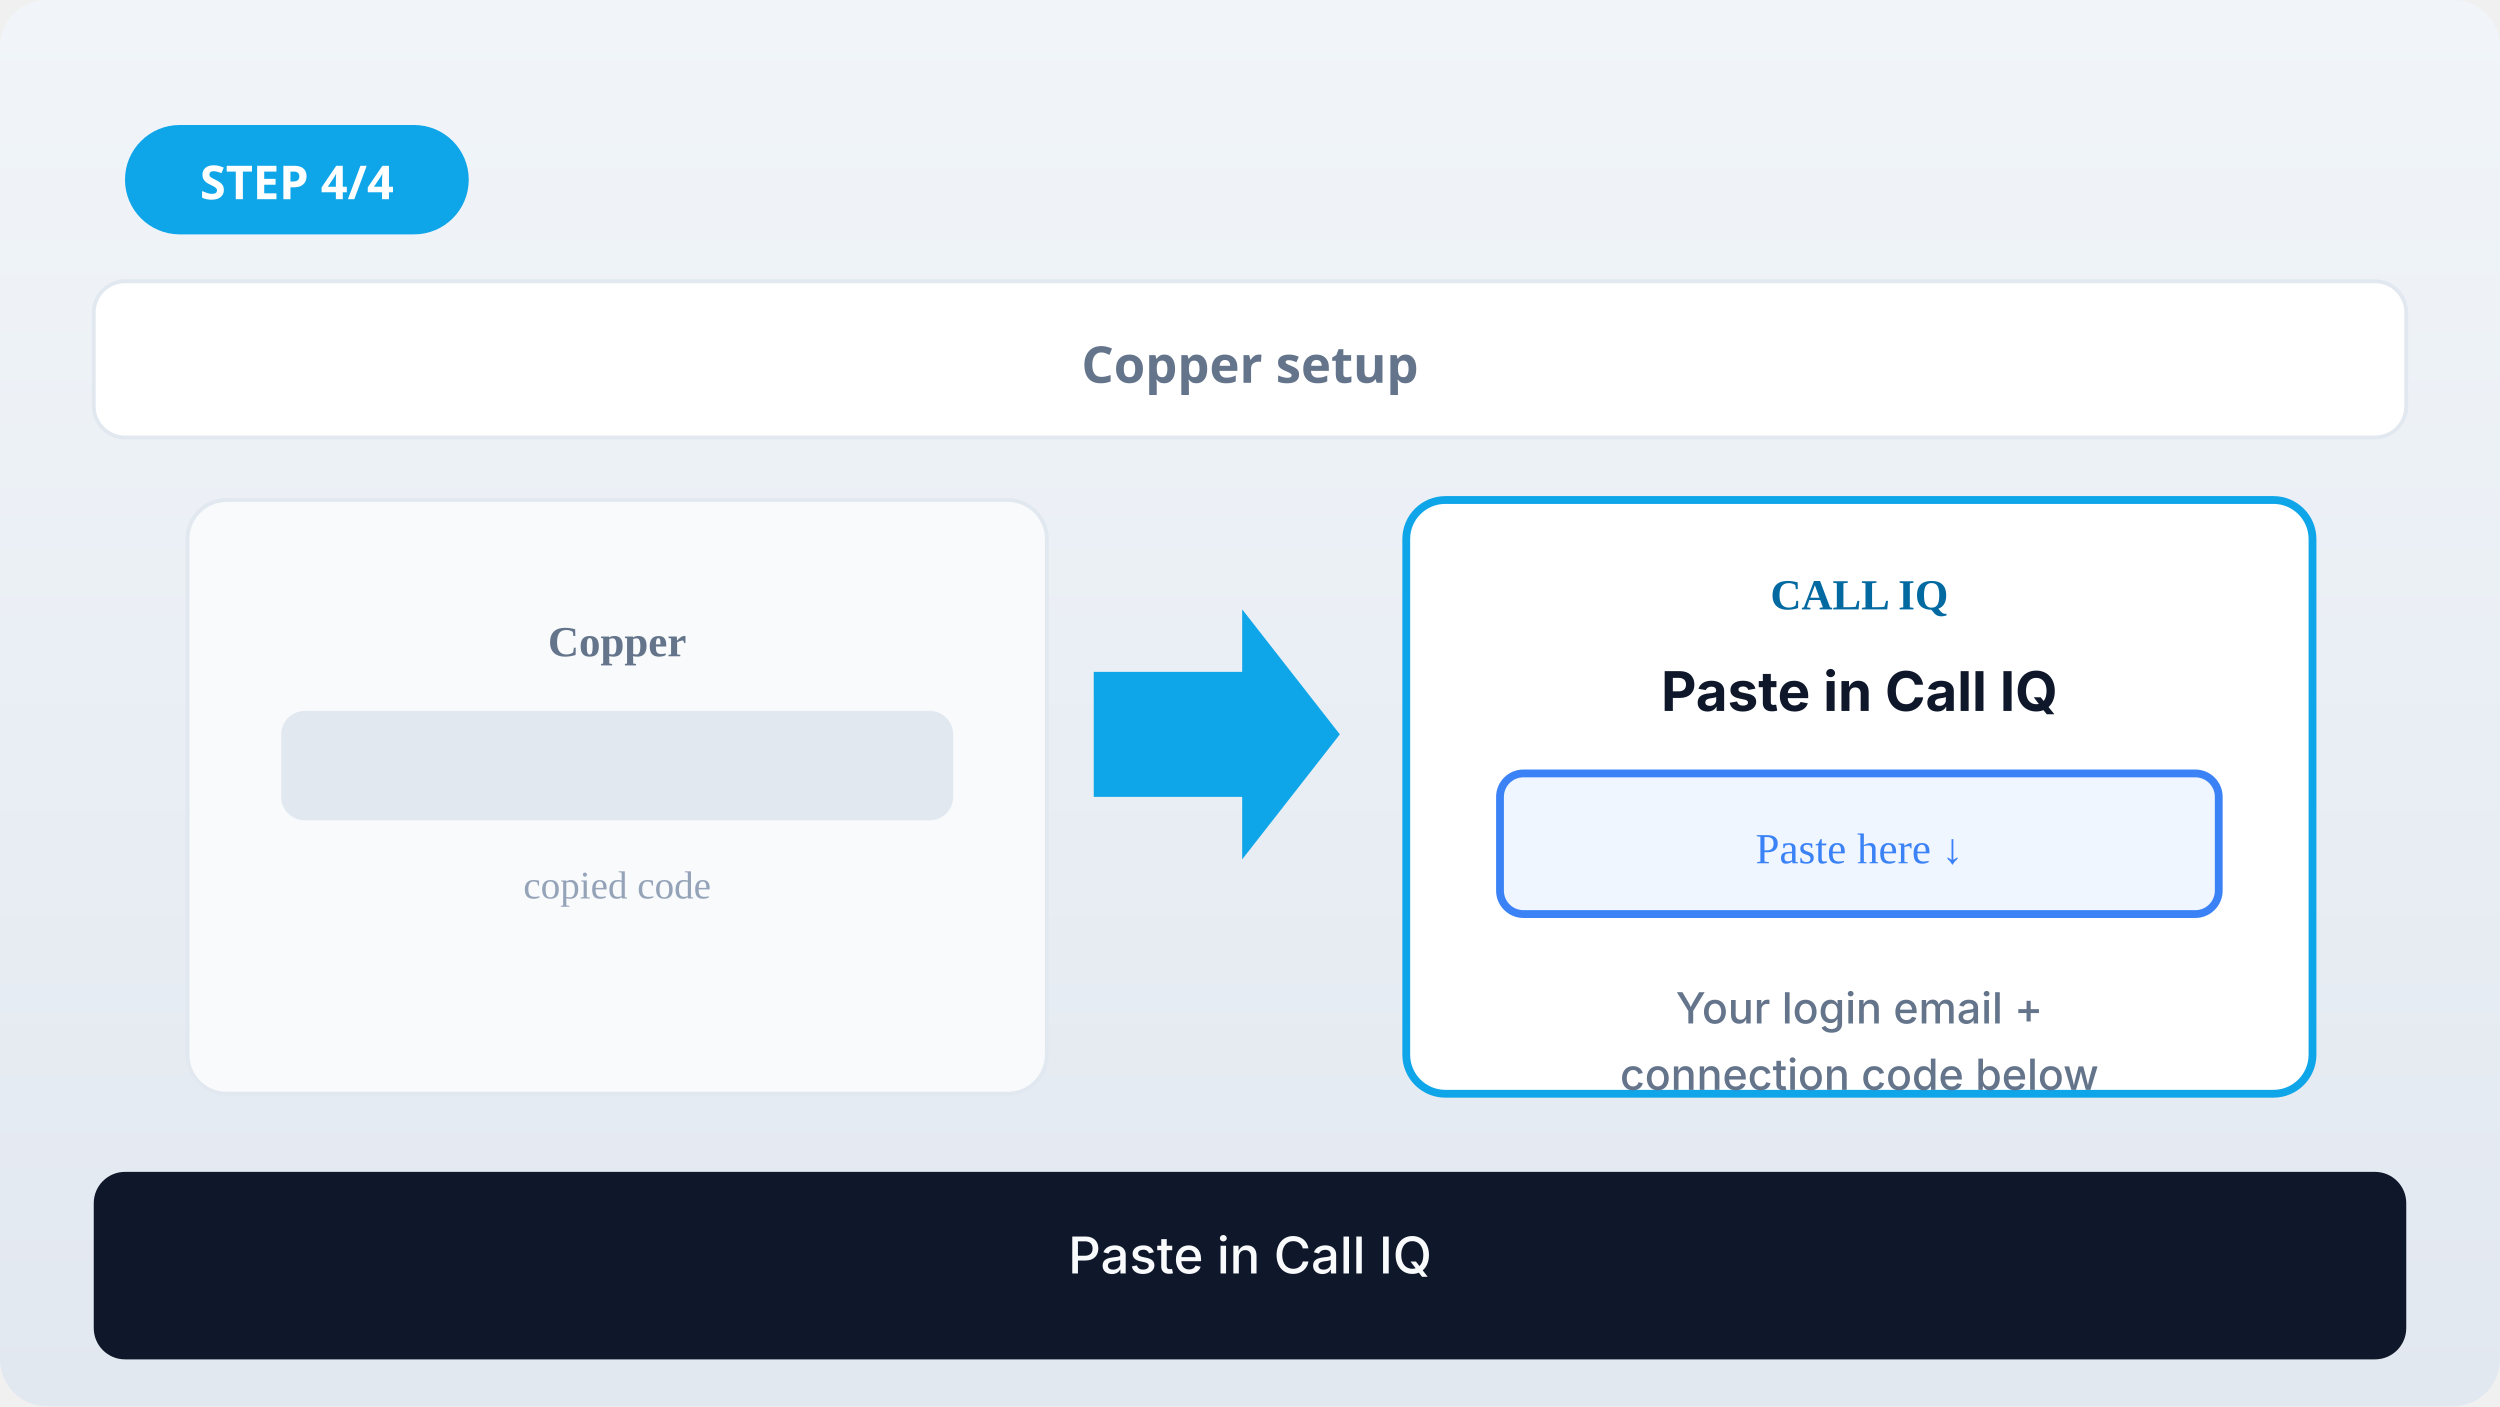
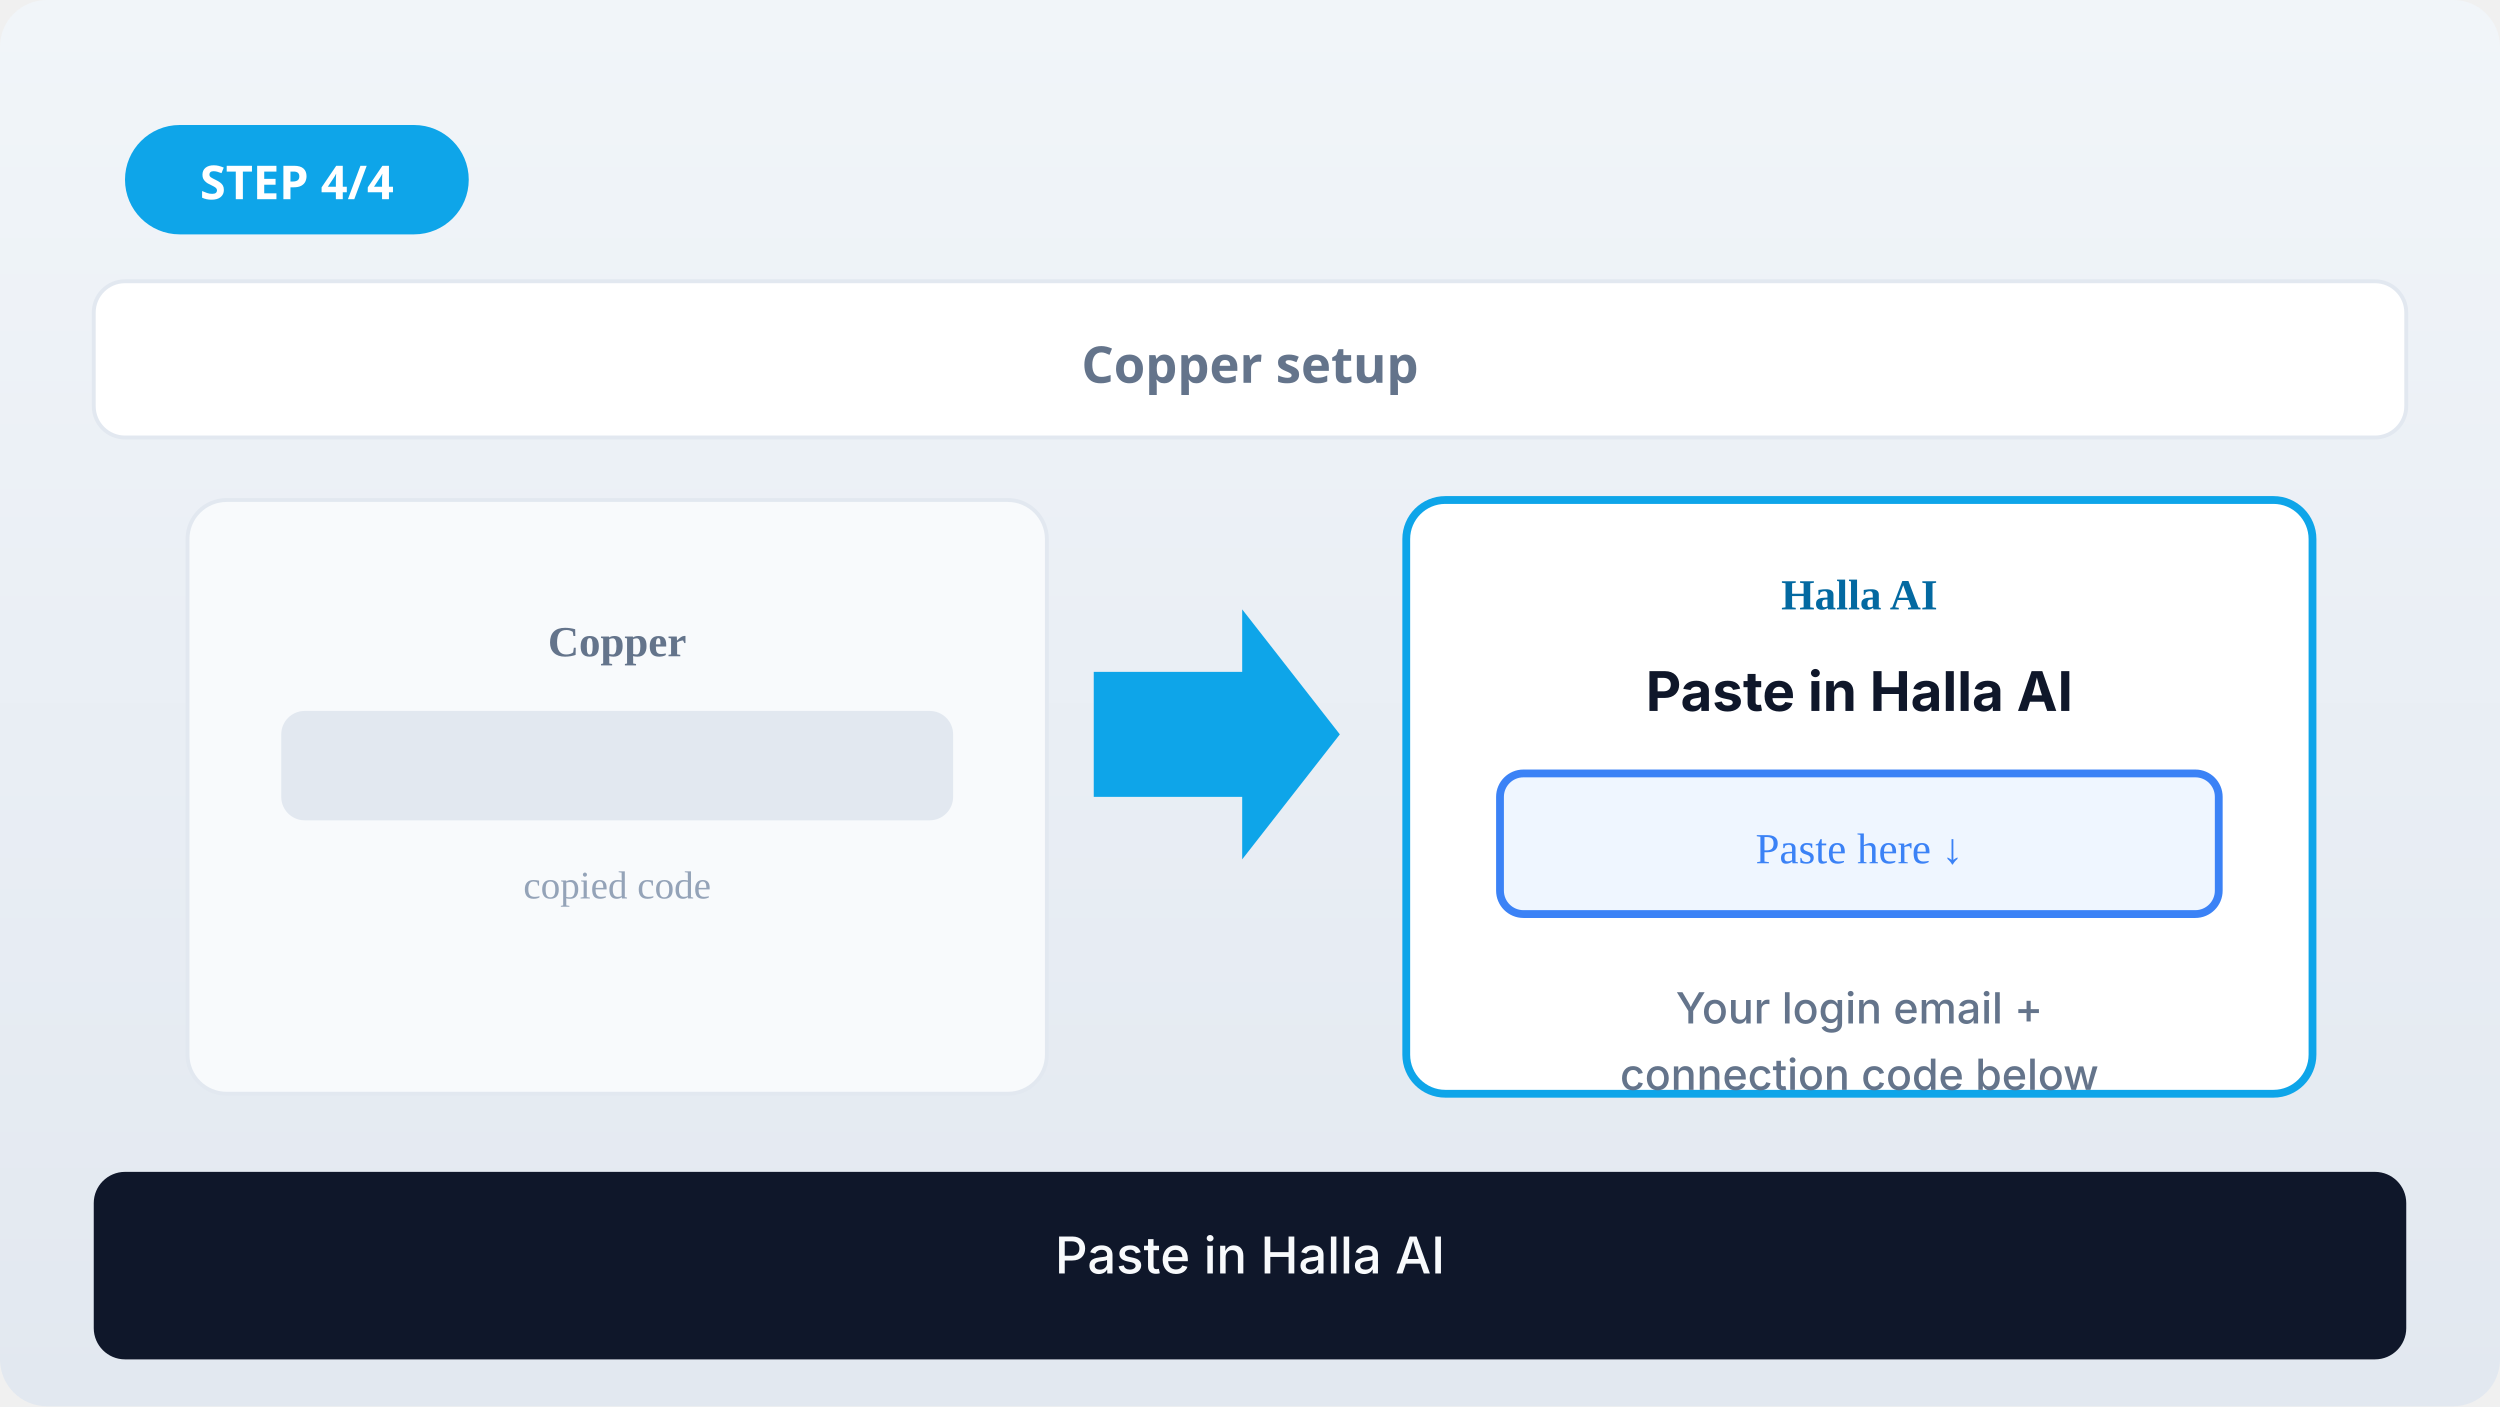
- <svg xmlns="http://www.w3.org/2000/svg" width="640" height="360" viewBox="0 0 640 360" role="img" aria-label="Paste in Call IQ. Your login email + connection code below">
+ <svg xmlns="http://www.w3.org/2000/svg" width="640" height="360" viewBox="0 0 640 360" role="img" aria-label="Paste in Halla AI. Your login email + connection code below">
  <defs>
    <linearGradient id="bg" x1="0" y1="0" x2="0" y2="1">
      <stop offset="0%" stop-color="#f1f5f9" />
      <stop offset="100%" stop-color="#e2e8f0" />
    </linearGradient>
  </defs>
  <rect width="640" height="360" fill="url(#bg)" rx="12" />
  <rect x="32" y="32" width="88" height="28" rx="14" fill="#0ea5e9" />
  <text x="76" y="51" text-anchor="middle" font-family="system-ui,sans-serif" font-size="12" font-weight="700" fill="#ffffff">STEP 4/4</text>
  <rect x="24" y="72" width="592" height="40" fill="#ffffff" stroke="#e2e8f0" rx="8" />
  <text x="320" y="98" text-anchor="middle" font-family="system-ui,sans-serif" font-size="13" font-weight="600" fill="#64748b">Copper setup</text>
  <rect x="48" y="128" width="220" height="152" fill="#f8fafc" stroke="#e2e8f0" rx="10" />
  <text x="158" y="168" text-anchor="middle" font-size="11" font-weight="600" fill="#64748b">Copper</text>
  <rect x="72" y="182" width="172" height="28" rx="6" fill="#e2e8f0" />
  <text x="158" y="230" text-anchor="middle" font-size="10" fill="#94a3b8">copied code</text>
  <path d="M 280 204 L 318 204 L 318 220 L 343 188 L 318 156 L 318 172 L 280 172 Z" fill="#0ea5e9" />
  <rect x="360" y="128" width="232" height="152" fill="#ffffff" stroke="#0ea5e9" stroke-width="2" rx="10" />
-   <text x="476" y="156" text-anchor="middle" font-size="11" font-weight="700" fill="#0369a1">CALL IQ</text>
-   <text x="476" y="182" text-anchor="middle" font-family="system-ui,-apple-system,Segoe UI,sans-serif" font-size="14" font-weight="700" fill="#0f172a">Paste in Call IQ</text>
+   <text x="476" y="156" text-anchor="middle" font-size="11" font-weight="700" fill="#0369a1">Halla AI</text>
+   <text x="476" y="182" text-anchor="middle" font-family="system-ui,-apple-system,Segoe UI,sans-serif" font-size="14" font-weight="700" fill="#0f172a">Paste in Halla AI</text>
  <rect x="384" y="198" width="184" height="36" rx="6" fill="#eff6ff" stroke="#3b82f6" stroke-width="2" />
  <text x="476" y="221" text-anchor="middle" font-size="11" fill="#3b82f6">Paste here ↓</text>
  <text x="476" y="262" text-anchor="middle" font-family="system-ui,-apple-system,Segoe UI,sans-serif" font-size="11" font-weight="500" fill="#64748b">Your login email +</text>
  <text x="476" y="279" text-anchor="middle" font-family="system-ui,-apple-system,Segoe UI,sans-serif" font-size="11" font-weight="500" fill="#64748b">connection code below</text>
  <rect x="24" y="300" width="592" height="48" fill="#0f172a" rx="8" />
-   <text x="320" y="326" text-anchor="middle" font-family="system-ui,-apple-system,Segoe UI,sans-serif" font-size="13" font-weight="500" fill="#f8fafc">Paste in Call IQ</text>
+   <text x="320" y="326" text-anchor="middle" font-family="system-ui,-apple-system,Segoe UI,sans-serif" font-size="13" font-weight="500" fill="#f8fafc">Paste in Halla AI</text>
</svg>
